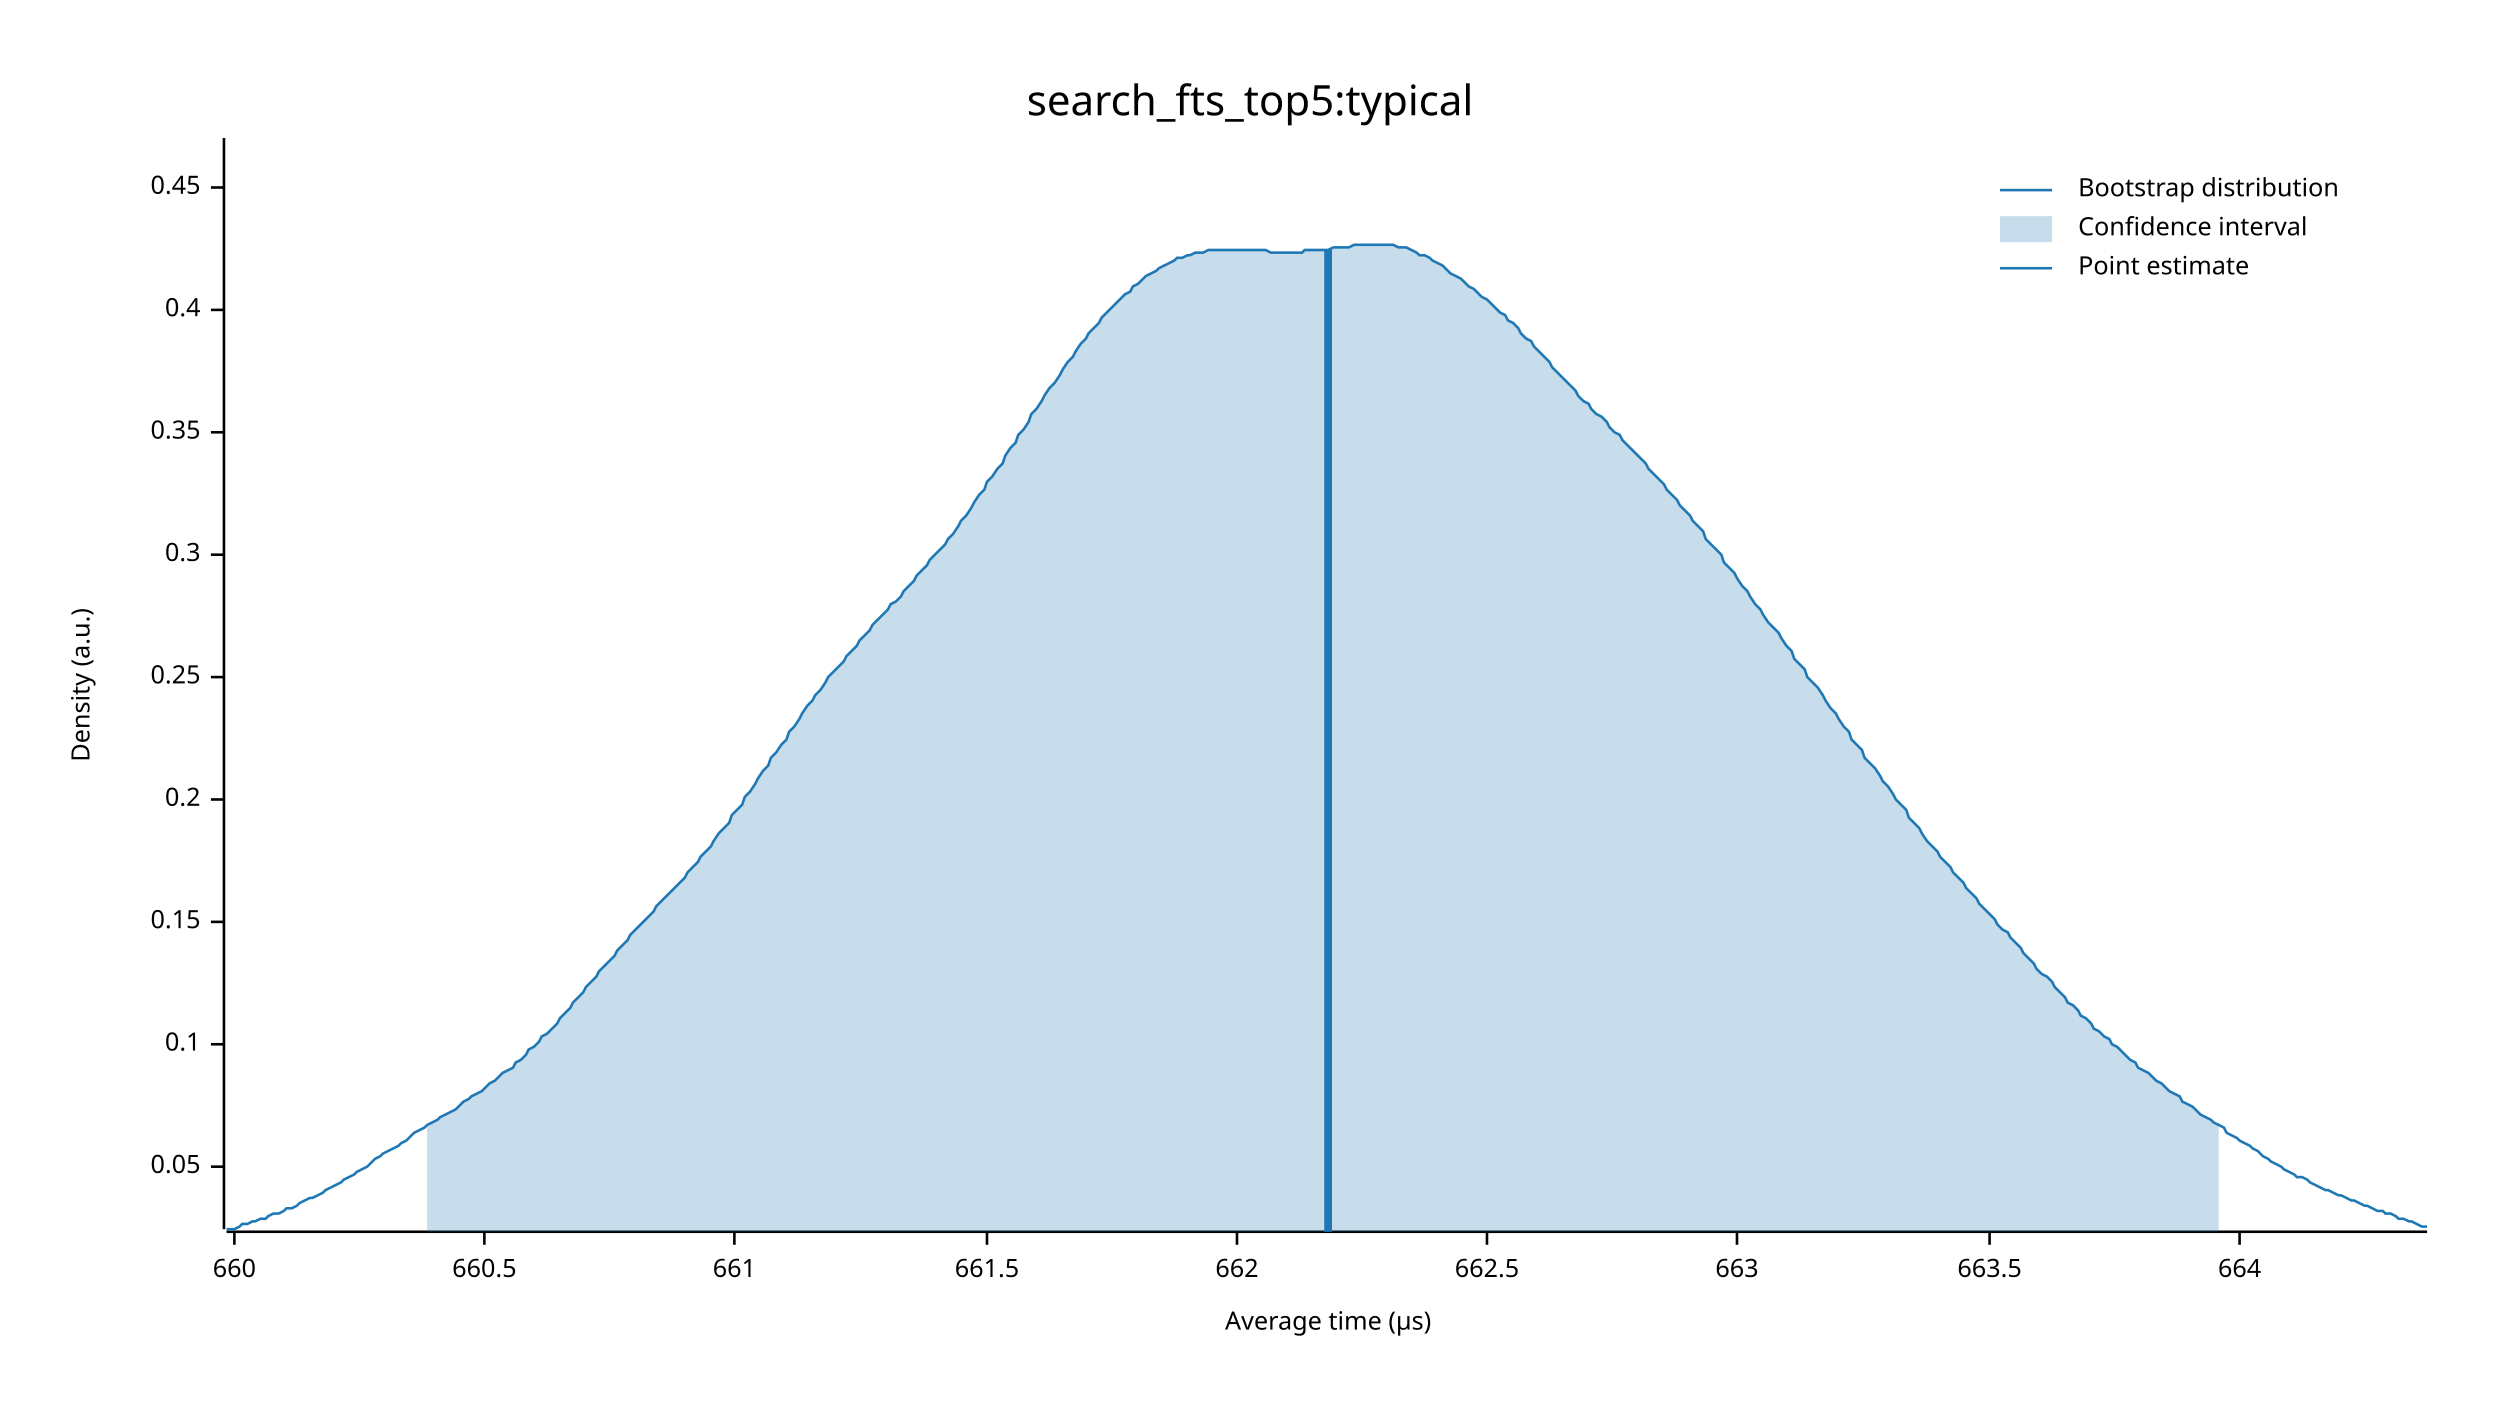
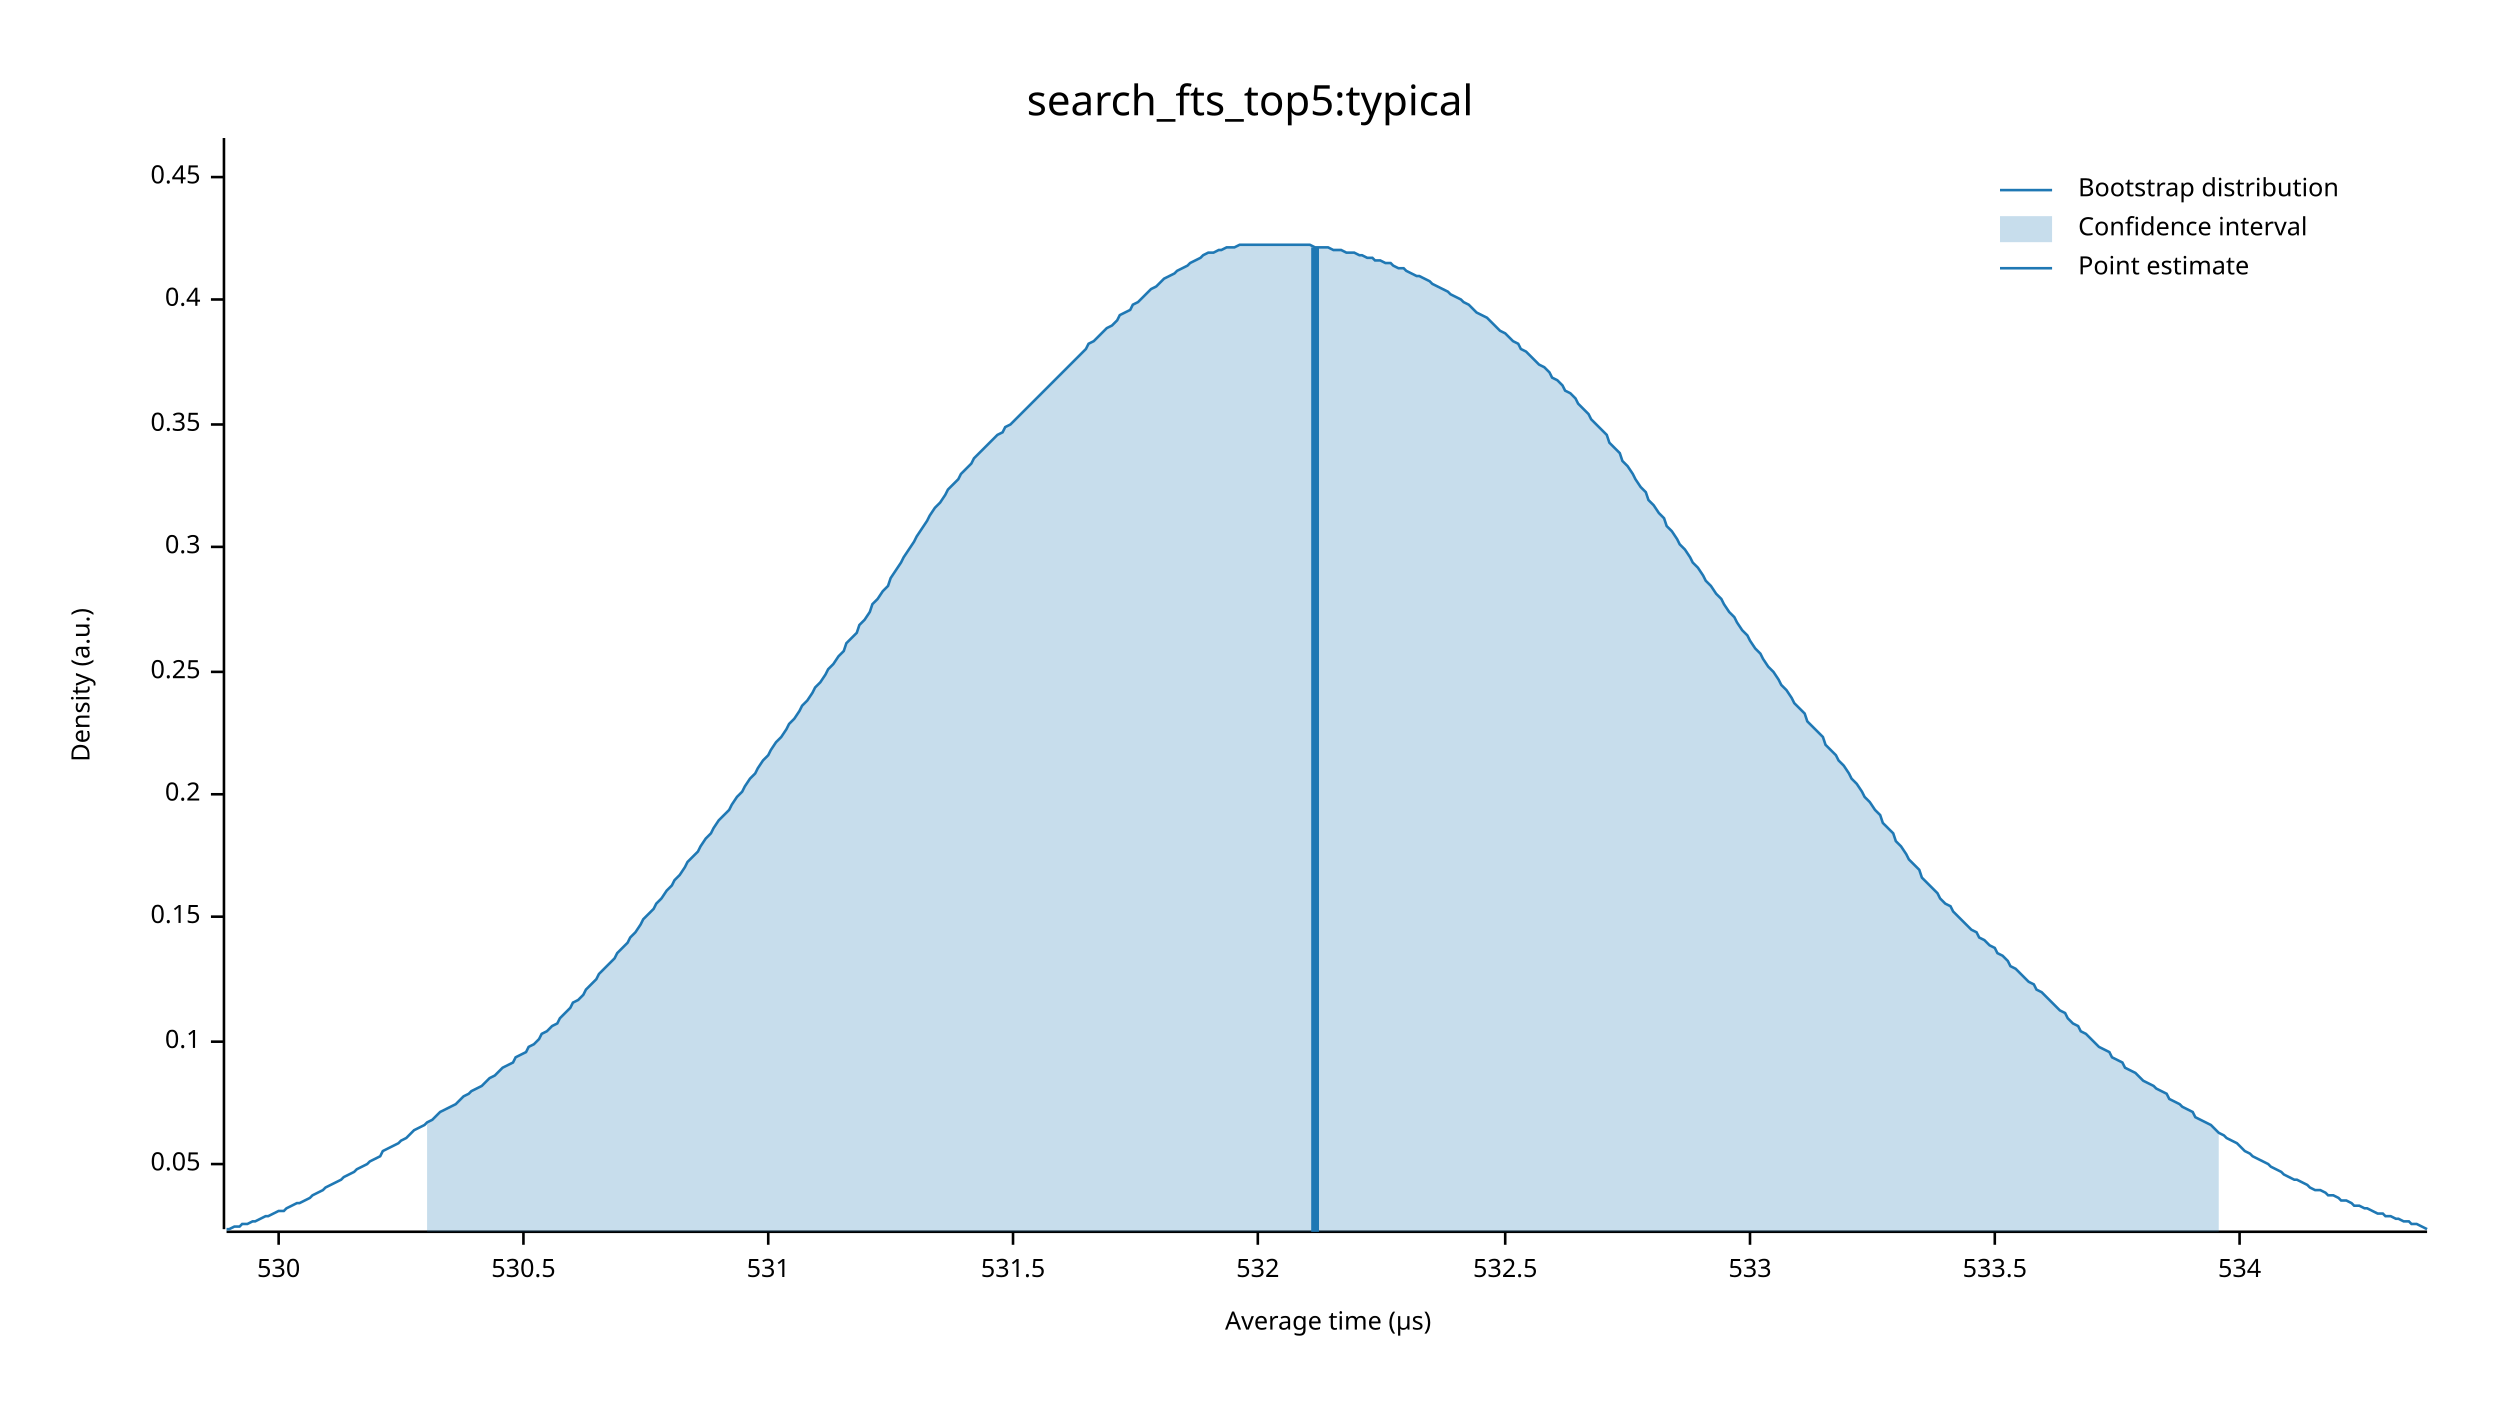
<svg xmlns="http://www.w3.org/2000/svg" width="960" height="540" viewBox="0 0 960 540">
  <text x="480" y="32" dy="0.76em" text-anchor="middle" font-family="sans-serif" font-size="16.129" opacity="1" fill="#000000">
search_fts_top5:typical
</text>
  <text x="27" y="263" dy="0.76em" text-anchor="middle" font-family="sans-serif" font-size="9.677" opacity="1" fill="#000000" transform="rotate(270, 27, 263)">
Density (a.u.)
</text>
  <text x="510" y="513" dy="-0.5ex" text-anchor="middle" font-family="sans-serif" font-size="9.677" opacity="1" fill="#000000">
Average time (µs)
</text>
  <polyline fill="none" opacity="1" stroke="#000000" stroke-width="1" points="86,53 86,472 " />
-   <text x="77" y="448" dy="0.5ex" text-anchor="end" font-family="sans-serif" font-size="9.677" opacity="1" fill="#000000">
+   <text x="77" y="447" dy="0.5ex" text-anchor="end" font-family="sans-serif" font-size="9.677" opacity="1" fill="#000000">
0.05
</text>
-   <polyline fill="none" opacity="1" stroke="#000000" stroke-width="1" points="81,448 86,448 " />
-   <text x="77" y="401" dy="0.5ex" text-anchor="end" font-family="sans-serif" font-size="9.677" opacity="1" fill="#000000">
+   <polyline fill="none" opacity="1" stroke="#000000" stroke-width="1" points="81,447 86,447 " />
+   <text x="77" y="400" dy="0.5ex" text-anchor="end" font-family="sans-serif" font-size="9.677" opacity="1" fill="#000000">
0.1
</text>
-   <polyline fill="none" opacity="1" stroke="#000000" stroke-width="1" points="81,401 86,401 " />
-   <text x="77" y="354" dy="0.5ex" text-anchor="end" font-family="sans-serif" font-size="9.677" opacity="1" fill="#000000">
+   <polyline fill="none" opacity="1" stroke="#000000" stroke-width="1" points="81,400 86,400 " />
+   <text x="77" y="352" dy="0.5ex" text-anchor="end" font-family="sans-serif" font-size="9.677" opacity="1" fill="#000000">
0.15
</text>
-   <polyline fill="none" opacity="1" stroke="#000000" stroke-width="1" points="81,354 86,354 " />
-   <text x="77" y="307" dy="0.5ex" text-anchor="end" font-family="sans-serif" font-size="9.677" opacity="1" fill="#000000">
+   <polyline fill="none" opacity="1" stroke="#000000" stroke-width="1" points="81,352 86,352 " />
+   <text x="77" y="305" dy="0.5ex" text-anchor="end" font-family="sans-serif" font-size="9.677" opacity="1" fill="#000000">
0.2
</text>
-   <polyline fill="none" opacity="1" stroke="#000000" stroke-width="1" points="81,307 86,307 " />
-   <text x="77" y="260" dy="0.5ex" text-anchor="end" font-family="sans-serif" font-size="9.677" opacity="1" fill="#000000">
+   <polyline fill="none" opacity="1" stroke="#000000" stroke-width="1" points="81,305 86,305 " />
+   <text x="77" y="258" dy="0.5ex" text-anchor="end" font-family="sans-serif" font-size="9.677" opacity="1" fill="#000000">
0.25
</text>
-   <polyline fill="none" opacity="1" stroke="#000000" stroke-width="1" points="81,260 86,260 " />
-   <text x="77" y="213" dy="0.5ex" text-anchor="end" font-family="sans-serif" font-size="9.677" opacity="1" fill="#000000">
+   <polyline fill="none" opacity="1" stroke="#000000" stroke-width="1" points="81,258 86,258 " />
+   <text x="77" y="210" dy="0.5ex" text-anchor="end" font-family="sans-serif" font-size="9.677" opacity="1" fill="#000000">
0.3
</text>
-   <polyline fill="none" opacity="1" stroke="#000000" stroke-width="1" points="81,213 86,213 " />
-   <text x="77" y="166" dy="0.5ex" text-anchor="end" font-family="sans-serif" font-size="9.677" opacity="1" fill="#000000">
+   <polyline fill="none" opacity="1" stroke="#000000" stroke-width="1" points="81,210 86,210 " />
+   <text x="77" y="163" dy="0.5ex" text-anchor="end" font-family="sans-serif" font-size="9.677" opacity="1" fill="#000000">
0.35
</text>
-   <polyline fill="none" opacity="1" stroke="#000000" stroke-width="1" points="81,166 86,166 " />
-   <text x="77" y="119" dy="0.5ex" text-anchor="end" font-family="sans-serif" font-size="9.677" opacity="1" fill="#000000">
+   <polyline fill="none" opacity="1" stroke="#000000" stroke-width="1" points="81,163 86,163 " />
+   <text x="77" y="115" dy="0.5ex" text-anchor="end" font-family="sans-serif" font-size="9.677" opacity="1" fill="#000000">
0.4
</text>
-   <polyline fill="none" opacity="1" stroke="#000000" stroke-width="1" points="81,119 86,119 " />
-   <text x="77" y="72" dy="0.5ex" text-anchor="end" font-family="sans-serif" font-size="9.677" opacity="1" fill="#000000">
+   <polyline fill="none" opacity="1" stroke="#000000" stroke-width="1" points="81,115 86,115 " />
+   <text x="77" y="68" dy="0.5ex" text-anchor="end" font-family="sans-serif" font-size="9.677" opacity="1" fill="#000000">
0.45
</text>
-   <polyline fill="none" opacity="1" stroke="#000000" stroke-width="1" points="81,72 86,72 " />
+   <polyline fill="none" opacity="1" stroke="#000000" stroke-width="1" points="81,68 86,68 " />
  <polyline fill="none" opacity="1" stroke="#000000" stroke-width="1" points="87,473 932,473 " />
-   <text x="90" y="483" dy="0.76em" text-anchor="middle" font-family="sans-serif" font-size="9.677" opacity="1" fill="#000000">
- 660
+   <text x="107" y="483" dy="0.76em" text-anchor="middle" font-family="sans-serif" font-size="9.677" opacity="1" fill="#000000">
+ 530
</text>
-   <polyline fill="none" opacity="1" stroke="#000000" stroke-width="1" points="90,473 90,478 " />
-   <text x="186" y="483" dy="0.76em" text-anchor="middle" font-family="sans-serif" font-size="9.677" opacity="1" fill="#000000">
- 660.5
+   <polyline fill="none" opacity="1" stroke="#000000" stroke-width="1" points="107,473 107,478 " />
+   <text x="201" y="483" dy="0.76em" text-anchor="middle" font-family="sans-serif" font-size="9.677" opacity="1" fill="#000000">
+ 530.5
</text>
-   <polyline fill="none" opacity="1" stroke="#000000" stroke-width="1" points="186,473 186,478 " />
-   <text x="282" y="483" dy="0.76em" text-anchor="middle" font-family="sans-serif" font-size="9.677" opacity="1" fill="#000000">
- 661
+   <polyline fill="none" opacity="1" stroke="#000000" stroke-width="1" points="201,473 201,478 " />
+   <text x="295" y="483" dy="0.76em" text-anchor="middle" font-family="sans-serif" font-size="9.677" opacity="1" fill="#000000">
+ 531
</text>
-   <polyline fill="none" opacity="1" stroke="#000000" stroke-width="1" points="282,473 282,478 " />
-   <text x="379" y="483" dy="0.76em" text-anchor="middle" font-family="sans-serif" font-size="9.677" opacity="1" fill="#000000">
- 661.5
+   <polyline fill="none" opacity="1" stroke="#000000" stroke-width="1" points="295,473 295,478 " />
+   <text x="389" y="483" dy="0.76em" text-anchor="middle" font-family="sans-serif" font-size="9.677" opacity="1" fill="#000000">
+ 531.5
</text>
-   <polyline fill="none" opacity="1" stroke="#000000" stroke-width="1" points="379,473 379,478 " />
-   <text x="475" y="483" dy="0.76em" text-anchor="middle" font-family="sans-serif" font-size="9.677" opacity="1" fill="#000000">
- 662
+   <polyline fill="none" opacity="1" stroke="#000000" stroke-width="1" points="389,473 389,478 " />
+   <text x="483" y="483" dy="0.76em" text-anchor="middle" font-family="sans-serif" font-size="9.677" opacity="1" fill="#000000">
+ 532
</text>
-   <polyline fill="none" opacity="1" stroke="#000000" stroke-width="1" points="475,473 475,478 " />
-   <text x="571" y="483" dy="0.76em" text-anchor="middle" font-family="sans-serif" font-size="9.677" opacity="1" fill="#000000">
- 662.5
+   <polyline fill="none" opacity="1" stroke="#000000" stroke-width="1" points="483,473 483,478 " />
+   <text x="578" y="483" dy="0.76em" text-anchor="middle" font-family="sans-serif" font-size="9.677" opacity="1" fill="#000000">
+ 532.5
</text>
-   <polyline fill="none" opacity="1" stroke="#000000" stroke-width="1" points="571,473 571,478 " />
-   <text x="667" y="483" dy="0.76em" text-anchor="middle" font-family="sans-serif" font-size="9.677" opacity="1" fill="#000000">
- 663
+   <polyline fill="none" opacity="1" stroke="#000000" stroke-width="1" points="578,473 578,478 " />
+   <text x="672" y="483" dy="0.76em" text-anchor="middle" font-family="sans-serif" font-size="9.677" opacity="1" fill="#000000">
+ 533
</text>
-   <polyline fill="none" opacity="1" stroke="#000000" stroke-width="1" points="667,473 667,478 " />
-   <text x="764" y="483" dy="0.76em" text-anchor="middle" font-family="sans-serif" font-size="9.677" opacity="1" fill="#000000">
- 663.5
+   <polyline fill="none" opacity="1" stroke="#000000" stroke-width="1" points="672,473 672,478 " />
+   <text x="766" y="483" dy="0.76em" text-anchor="middle" font-family="sans-serif" font-size="9.677" opacity="1" fill="#000000">
+ 533.5
</text>
-   <polyline fill="none" opacity="1" stroke="#000000" stroke-width="1" points="764,473 764,478 " />
+   <polyline fill="none" opacity="1" stroke="#000000" stroke-width="1" points="766,473 766,478 " />
  <text x="860" y="483" dy="0.76em" text-anchor="middle" font-family="sans-serif" font-size="9.677" opacity="1" fill="#000000">
- 664
+ 534
</text>
  <polyline fill="none" opacity="1" stroke="#000000" stroke-width="1" points="860,473 860,478 " />
-   <polyline fill="none" opacity="1" stroke="#1F78B4" stroke-width="1" points="87,472 88,472 90,472 92,471 93,470 95,470 97,469 98,469 100,468 102,468 103,467 105,466 107,466 109,465 110,464 112,464 114,463 115,462 117,461 119,460 120,460 122,459 124,458 125,457 127,456 129,455 131,454 132,453 134,452 136,451 137,450 139,449 141,448 142,447 144,445 146,444 147,443 149,442 151,441 153,440 154,439 156,438 158,436 159,435 161,434 163,433 164,432 166,431 168,430 169,429 171,428 173,427 175,426 176,425 178,423 180,422 181,421 183,420 185,419 186,418 188,416 190,415 191,414 193,412 195,411 197,410 198,408 200,407 202,405 203,403 205,402 207,400 208,398 210,397 212,395 214,393 215,391 217,389 219,387 220,385 222,383 224,381 225,379 227,377 229,375 230,373 232,371 234,369 236,367 237,365 239,363 241,361 242,359 244,357 246,355 247,354 249,352 251,350 252,348 254,346 256,344 258,342 259,341 261,339 263,337 264,335 266,333 268,331 269,329 271,327 273,325 274,323 276,320 278,318 280,316 281,313 283,311 285,309 286,306 288,304 290,301 291,299 293,296 295,294 296,291 298,289 300,286 302,284 303,281 305,279 307,276 308,274 310,271 312,269 313,267 315,265 317,262 318,260 320,258 322,256 324,254 325,252 327,250 329,248 330,246 332,244 334,242 335,240 337,238 339,236 341,234 342,232 344,231 346,229 347,227 349,225 351,223 352,221 354,219 356,217 357,215 359,213 361,211 363,209 364,207 366,205 368,202 369,200 371,198 373,195 374,193 376,190 378,188 379,185 381,183 383,180 385,178 386,175 388,172 390,170 391,167 393,165 395,162 396,159 398,157 400,154 401,152 403,149 405,147 407,144 408,142 410,139 412,137 413,135 415,132 417,130 418,128 420,126 422,124 423,122 425,120 427,118 429,116 430,115 432,113 434,112 435,110 437,109 439,107 440,106 442,105 444,104 445,103 447,102 449,101 451,100 452,99 454,99 456,98 457,98 459,97 461,97 462,97 464,96 466,96 468,96 469,96 471,96 473,96 474,96 476,96 478,96 479,96 481,96 483,96 484,96 486,96 488,97 490,97 491,97 493,97 495,97 496,97 498,97 500,97 501,96 503,96 505,96 506,96 508,96 510,96 512,95 513,95 515,95 517,95 518,95 520,94 522,94 523,94 525,94 527,94 528,94 530,94 532,94 534,94 535,94 537,95 539,95 540,95 542,96 544,97 545,98 547,98 549,99 550,100 552,101 554,102 556,104 557,105 559,106 561,107 562,108 564,110 566,111 567,112 569,114 571,115 573,117 574,118 576,120 578,121 579,123 581,124 583,126 584,128 586,130 588,131 589,133 591,135 593,137 595,139 596,141 598,143 600,145 601,146 603,148 605,150 606,152 608,154 610,155 611,157 613,159 615,160 617,162 618,164 620,166 622,167 623,169 625,171 627,173 628,174 630,176 632,178 633,180 635,182 637,184 639,186 640,188 642,190 644,192 645,194 647,196 649,198 650,200 652,202 654,204 655,207 657,209 659,211 661,213 662,216 664,218 666,220 667,222 669,225 671,227 672,229 674,232 676,234 677,236 679,239 681,241 683,243 684,245 686,248 688,250 689,253 691,255 693,257 694,260 696,262 698,264 700,267 701,269 703,272 705,274 706,276 708,279 710,281 711,284 713,286 715,288 716,291 718,293 720,295 722,298 723,300 725,302 727,305 728,307 730,309 732,311 733,314 735,316 737,318 738,320 740,323 742,325 744,327 745,329 747,331 749,333 750,335 752,337 754,339 755,341 757,343 759,345 760,347 762,349 764,351 766,353 767,355 769,357 771,358 772,360 774,362 776,364 777,366 779,368 781,370 782,372 784,374 786,375 788,377 789,379 791,381 793,383 794,385 796,386 798,388 799,390 801,391 803,393 804,395 806,396 808,398 810,399 811,401 813,402 815,404 816,405 818,407 820,408 821,410 823,411 825,412 827,414 828,415 830,416 832,418 833,419 835,420 837,421 838,423 840,424 842,425 843,426 845,428 847,429 849,430 850,431 852,432 854,433 855,435 857,436 859,437 860,438 862,439 864,440 865,441 867,442 869,444 871,445 872,446 874,447 876,448 877,449 879,450 881,451 882,452 884,452 886,453 887,454 889,455 891,456 893,457 894,457 896,458 898,459 899,459 901,460 903,461 904,461 906,462 908,463 909,463 911,464 913,465 915,465 916,466 918,466 920,467 921,468 923,468 925,469 926,469 928,470 930,471 932,471 " />
-   <polygon opacity="0.25" fill="#1F78B4" points="164,432 166,431 168,430 169,429 171,428 173,427 175,426 176,425 178,423 180,422 181,421 183,420 185,419 186,418 188,416 190,415 191,414 193,412 195,411 197,410 198,408 200,407 202,405 203,403 205,402 207,400 208,398 210,397 212,395 214,393 215,391 217,389 219,387 220,385 222,383 224,381 225,379 227,377 229,375 230,373 232,371 234,369 236,367 237,365 239,363 241,361 242,359 244,357 246,355 247,354 249,352 251,350 252,348 254,346 256,344 258,342 259,341 261,339 263,337 264,335 266,333 268,331 269,329 271,327 273,325 274,323 276,320 278,318 280,316 281,313 283,311 285,309 286,306 288,304 290,301 291,299 293,296 295,294 296,291 298,289 300,286 302,284 303,281 305,279 307,276 308,274 310,271 312,269 313,267 315,265 317,262 318,260 320,258 322,256 324,254 325,252 327,250 329,248 330,246 332,244 334,242 335,240 337,238 339,236 341,234 342,232 344,231 346,229 347,227 349,225 351,223 352,221 354,219 356,217 357,215 359,213 361,211 363,209 364,207 366,205 368,202 369,200 371,198 373,195 374,193 376,190 378,188 379,185 381,183 383,180 385,178 386,175 388,172 390,170 391,167 393,165 395,162 396,159 398,157 400,154 401,152 403,149 405,147 407,144 408,142 410,139 412,137 413,135 415,132 417,130 418,128 420,126 422,124 423,122 425,120 427,118 429,116 430,115 432,113 434,112 435,110 437,109 439,107 440,106 442,105 444,104 445,103 447,102 449,101 451,100 452,99 454,99 456,98 457,98 459,97 461,97 462,97 464,96 466,96 468,96 469,96 471,96 473,96 474,96 476,96 478,96 479,96 481,96 483,96 484,96 486,96 488,97 490,97 491,97 493,97 495,97 496,97 498,97 500,97 501,96 503,96 505,96 506,96 508,96 510,96 512,95 513,95 515,95 517,95 518,95 520,94 522,94 523,94 525,94 527,94 528,94 530,94 532,94 534,94 535,94 537,95 539,95 540,95 542,96 544,97 545,98 547,98 549,99 550,100 552,101 554,102 556,104 557,105 559,106 561,107 562,108 564,110 566,111 567,112 569,114 571,115 573,117 574,118 576,120 578,121 579,123 581,124 583,126 584,128 586,130 588,131 589,133 591,135 593,137 595,139 596,141 598,143 600,145 601,146 603,148 605,150 606,152 608,154 610,155 611,157 613,159 615,160 617,162 618,164 620,166 622,167 623,169 625,171 627,173 628,174 630,176 632,178 633,180 635,182 637,184 639,186 640,188 642,190 644,192 645,194 647,196 649,198 650,200 652,202 654,204 655,207 657,209 659,211 661,213 662,216 664,218 666,220 667,222 669,225 671,227 672,229 674,232 676,234 677,236 679,239 681,241 683,243 684,245 686,248 688,250 689,253 691,255 693,257 694,260 696,262 698,264 700,267 701,269 703,272 705,274 706,276 708,279 710,281 711,284 713,286 715,288 716,291 718,293 720,295 722,298 723,300 725,302 727,305 728,307 730,309 732,311 733,314 735,316 737,318 738,320 740,323 742,325 744,327 745,329 747,331 749,333 750,335 752,337 754,339 755,341 757,343 759,345 760,347 762,349 764,351 766,353 767,355 769,357 771,358 772,360 774,362 776,364 777,366 779,368 781,370 782,372 784,374 786,375 788,377 789,379 791,381 793,383 794,385 796,386 798,388 799,390 801,391 803,393 804,395 806,396 808,398 810,399 811,401 813,402 815,404 816,405 818,407 820,408 821,410 823,411 825,412 827,414 828,415 830,416 832,418 833,419 835,420 837,421 838,423 840,424 842,425 843,426 845,428 847,429 849,430 850,431 852,432 852,473 164,473 " />
-   <polyline fill="none" opacity="1" stroke="#1F78B4" stroke-width="3" points="510,473 510,96 " />
+   <polyline fill="none" opacity="1" stroke="#1F78B4" stroke-width="1" points="87,472 88,472 90,471 92,471 93,470 95,470 97,469 98,469 100,468 102,467 103,467 105,466 107,465 109,465 110,464 112,463 114,462 115,462 117,461 119,460 120,459 122,458 124,457 125,456 127,455 129,454 131,453 132,452 134,451 136,450 137,449 139,448 141,447 142,446 144,445 146,444 147,442 149,441 151,440 153,439 154,438 156,437 158,435 159,434 161,433 163,432 164,431 166,430 168,428 169,427 171,426 173,425 175,424 176,423 178,421 180,420 181,419 183,418 185,417 186,416 188,414 190,413 191,412 193,410 195,409 197,408 198,406 200,405 202,404 203,402 205,401 207,399 208,397 210,396 212,394 214,393 215,391 217,389 219,387 220,385 222,384 224,382 225,380 227,378 229,376 230,374 232,372 234,370 236,368 237,366 239,364 241,362 242,360 244,358 246,355 247,353 249,351 251,349 252,347 254,345 256,342 258,340 259,338 261,336 263,333 264,331 266,329 268,327 269,325 271,322 273,320 274,318 276,315 278,313 280,311 281,309 283,306 285,304 286,302 288,299 290,297 291,295 293,292 295,290 296,288 298,285 300,283 302,280 303,278 305,276 307,273 308,271 310,269 312,266 313,264 315,262 317,259 318,257 320,255 322,252 324,250 325,247 327,245 329,243 330,240 332,238 334,235 335,232 337,230 339,227 341,225 342,222 344,219 346,216 347,214 349,211 351,208 352,206 354,203 356,200 357,198 359,195 361,193 363,190 364,188 366,186 368,184 369,182 371,180 373,178 374,176 376,174 378,172 379,171 381,169 383,167 385,166 386,164 388,163 390,161 391,160 393,158 395,156 396,155 398,153 400,151 401,150 403,148 405,146 407,144 408,143 410,141 412,139 413,138 415,136 417,134 418,132 420,131 422,129 423,128 425,126 427,125 429,123 430,121 432,120 434,119 435,117 437,116 439,114 440,113 442,111 444,110 445,109 447,107 449,106 451,105 452,104 454,103 456,102 457,101 459,100 461,99 462,98 464,97 466,97 468,96 469,96 471,95 473,95 474,95 476,94 478,94 479,94 481,94 483,94 484,94 486,94 488,94 490,94 491,94 493,94 495,94 496,94 498,94 500,94 501,94 503,94 505,95 506,95 508,95 510,95 512,96 513,96 515,96 517,97 518,97 520,97 522,98 523,98 525,99 527,99 528,100 530,100 532,101 534,101 535,102 537,103 539,103 540,104 542,105 544,106 545,106 547,107 549,108 550,109 552,110 554,111 556,112 557,113 559,114 561,115 562,116 564,117 566,119 567,120 569,121 571,122 573,124 574,125 576,127 578,128 579,129 581,131 583,132 584,134 586,135 588,137 589,138 591,140 593,141 595,143 596,145 598,146 600,148 601,150 603,151 605,153 606,155 608,157 610,159 611,161 613,163 615,165 617,167 618,170 620,172 622,174 623,177 625,179 627,182 628,184 630,187 632,189 633,192 635,194 637,197 639,199 640,202 642,204 644,207 645,209 647,211 649,214 650,216 652,218 654,221 655,223 657,225 659,228 661,230 662,232 664,235 666,237 667,239 669,242 671,244 672,246 674,249 676,251 677,253 679,256 681,258 683,261 684,263 686,265 688,268 689,270 691,272 693,274 694,277 696,279 698,281 700,283 701,286 703,288 705,290 706,292 708,294 710,297 711,299 713,301 715,304 716,306 718,308 720,311 722,313 723,316 725,318 727,320 728,323 730,325 732,328 733,330 735,332 737,334 738,337 740,339 742,341 744,343 745,345 747,347 749,348 750,350 752,352 754,354 755,355 757,357 759,358 760,360 762,361 764,363 766,364 767,366 769,367 771,369 772,371 774,372 776,374 777,375 779,377 781,378 782,380 784,381 786,383 788,385 789,386 791,388 793,389 794,391 796,393 798,394 799,396 801,397 803,399 804,400 806,402 808,403 810,404 811,406 813,407 815,408 816,410 818,411 820,412 821,413 823,415 825,416 827,417 828,418 830,419 832,420 833,422 835,423 837,424 838,425 840,426 842,427 843,429 845,430 847,431 849,432 850,433 852,435 854,436 855,437 857,438 859,439 860,440 862,442 864,443 865,444 867,445 869,446 871,447 872,448 874,449 876,450 877,451 879,452 881,453 882,453 884,454 886,455 887,456 889,457 891,457 893,458 894,459 896,459 898,460 899,461 901,461 903,462 904,463 906,463 908,464 909,464 911,465 913,466 915,466 916,467 918,467 920,468 921,468 923,469 925,469 926,470 928,470 930,471 932,472 " />
+   <polygon opacity="0.25" fill="#1F78B4" points="164,431 166,430 168,428 169,427 171,426 173,425 175,424 176,423 178,421 180,420 181,419 183,418 185,417 186,416 188,414 190,413 191,412 193,410 195,409 197,408 198,406 200,405 202,404 203,402 205,401 207,399 208,397 210,396 212,394 214,393 215,391 217,389 219,387 220,385 222,384 224,382 225,380 227,378 229,376 230,374 232,372 234,370 236,368 237,366 239,364 241,362 242,360 244,358 246,355 247,353 249,351 251,349 252,347 254,345 256,342 258,340 259,338 261,336 263,333 264,331 266,329 268,327 269,325 271,322 273,320 274,318 276,315 278,313 280,311 281,309 283,306 285,304 286,302 288,299 290,297 291,295 293,292 295,290 296,288 298,285 300,283 302,280 303,278 305,276 307,273 308,271 310,269 312,266 313,264 315,262 317,259 318,257 320,255 322,252 324,250 325,247 327,245 329,243 330,240 332,238 334,235 335,232 337,230 339,227 341,225 342,222 344,219 346,216 347,214 349,211 351,208 352,206 354,203 356,200 357,198 359,195 361,193 363,190 364,188 366,186 368,184 369,182 371,180 373,178 374,176 376,174 378,172 379,171 381,169 383,167 385,166 386,164 388,163 390,161 391,160 393,158 395,156 396,155 398,153 400,151 401,150 403,148 405,146 407,144 408,143 410,141 412,139 413,138 415,136 417,134 418,132 420,131 422,129 423,128 425,126 427,125 429,123 430,121 432,120 434,119 435,117 437,116 439,114 440,113 442,111 444,110 445,109 447,107 449,106 451,105 452,104 454,103 456,102 457,101 459,100 461,99 462,98 464,97 466,97 468,96 469,96 471,95 473,95 474,95 476,94 478,94 479,94 481,94 483,94 484,94 486,94 488,94 490,94 491,94 493,94 495,94 496,94 498,94 500,94 501,94 503,94 505,95 506,95 508,95 510,95 512,96 513,96 515,96 517,97 518,97 520,97 522,98 523,98 525,99 527,99 528,100 530,100 532,101 534,101 535,102 537,103 539,103 540,104 542,105 544,106 545,106 547,107 549,108 550,109 552,110 554,111 556,112 557,113 559,114 561,115 562,116 564,117 566,119 567,120 569,121 571,122 573,124 574,125 576,127 578,128 579,129 581,131 583,132 584,134 586,135 588,137 589,138 591,140 593,141 595,143 596,145 598,146 600,148 601,150 603,151 605,153 606,155 608,157 610,159 611,161 613,163 615,165 617,167 618,170 620,172 622,174 623,177 625,179 627,182 628,184 630,187 632,189 633,192 635,194 637,197 639,199 640,202 642,204 644,207 645,209 647,211 649,214 650,216 652,218 654,221 655,223 657,225 659,228 661,230 662,232 664,235 666,237 667,239 669,242 671,244 672,246 674,249 676,251 677,253 679,256 681,258 683,261 684,263 686,265 688,268 689,270 691,272 693,274 694,277 696,279 698,281 700,283 701,286 703,288 705,290 706,292 708,294 710,297 711,299 713,301 715,304 716,306 718,308 720,311 722,313 723,316 725,318 727,320 728,323 730,325 732,328 733,330 735,332 737,334 738,337 740,339 742,341 744,343 745,345 747,347 749,348 750,350 752,352 754,354 755,355 757,357 759,358 760,360 762,361 764,363 766,364 767,366 769,367 771,369 772,371 774,372 776,374 777,375 779,377 781,378 782,380 784,381 786,383 788,385 789,386 791,388 793,389 794,391 796,393 798,394 799,396 801,397 803,399 804,400 806,402 808,403 810,404 811,406 813,407 815,408 816,410 818,411 820,412 821,413 823,415 825,416 827,417 828,418 830,419 832,420 833,422 835,423 837,424 838,425 840,426 842,427 843,429 845,430 847,431 849,432 850,433 852,435 852,473 164,473 " />
+   <polyline fill="none" opacity="1" stroke="#1F78B4" stroke-width="3" points="505,473 505,95 " />
  <text x="798" y="68" dy="0.76em" text-anchor="start" font-family="sans-serif" font-size="9.677" opacity="1" fill="#000000">
Bootstrap distribution
</text>
  <text x="798" y="83" dy="0.76em" text-anchor="start" font-family="sans-serif" font-size="9.677" opacity="1" fill="#000000">
Confidence interval
</text>
  <text x="798" y="98" dy="0.76em" text-anchor="start" font-family="sans-serif" font-size="9.677" opacity="1" fill="#000000">
Point estimate
</text>
  <polyline fill="none" opacity="1" stroke="#1F78B4" stroke-width="1" points="768,73 788,73 " />
  <rect x="768" y="83" width="20" height="10" opacity="0.25" fill="#1F78B4" stroke="none" />
  <polyline fill="none" opacity="1" stroke="#1F78B4" stroke-width="1" points="768,103 788,103 " />
</svg>
